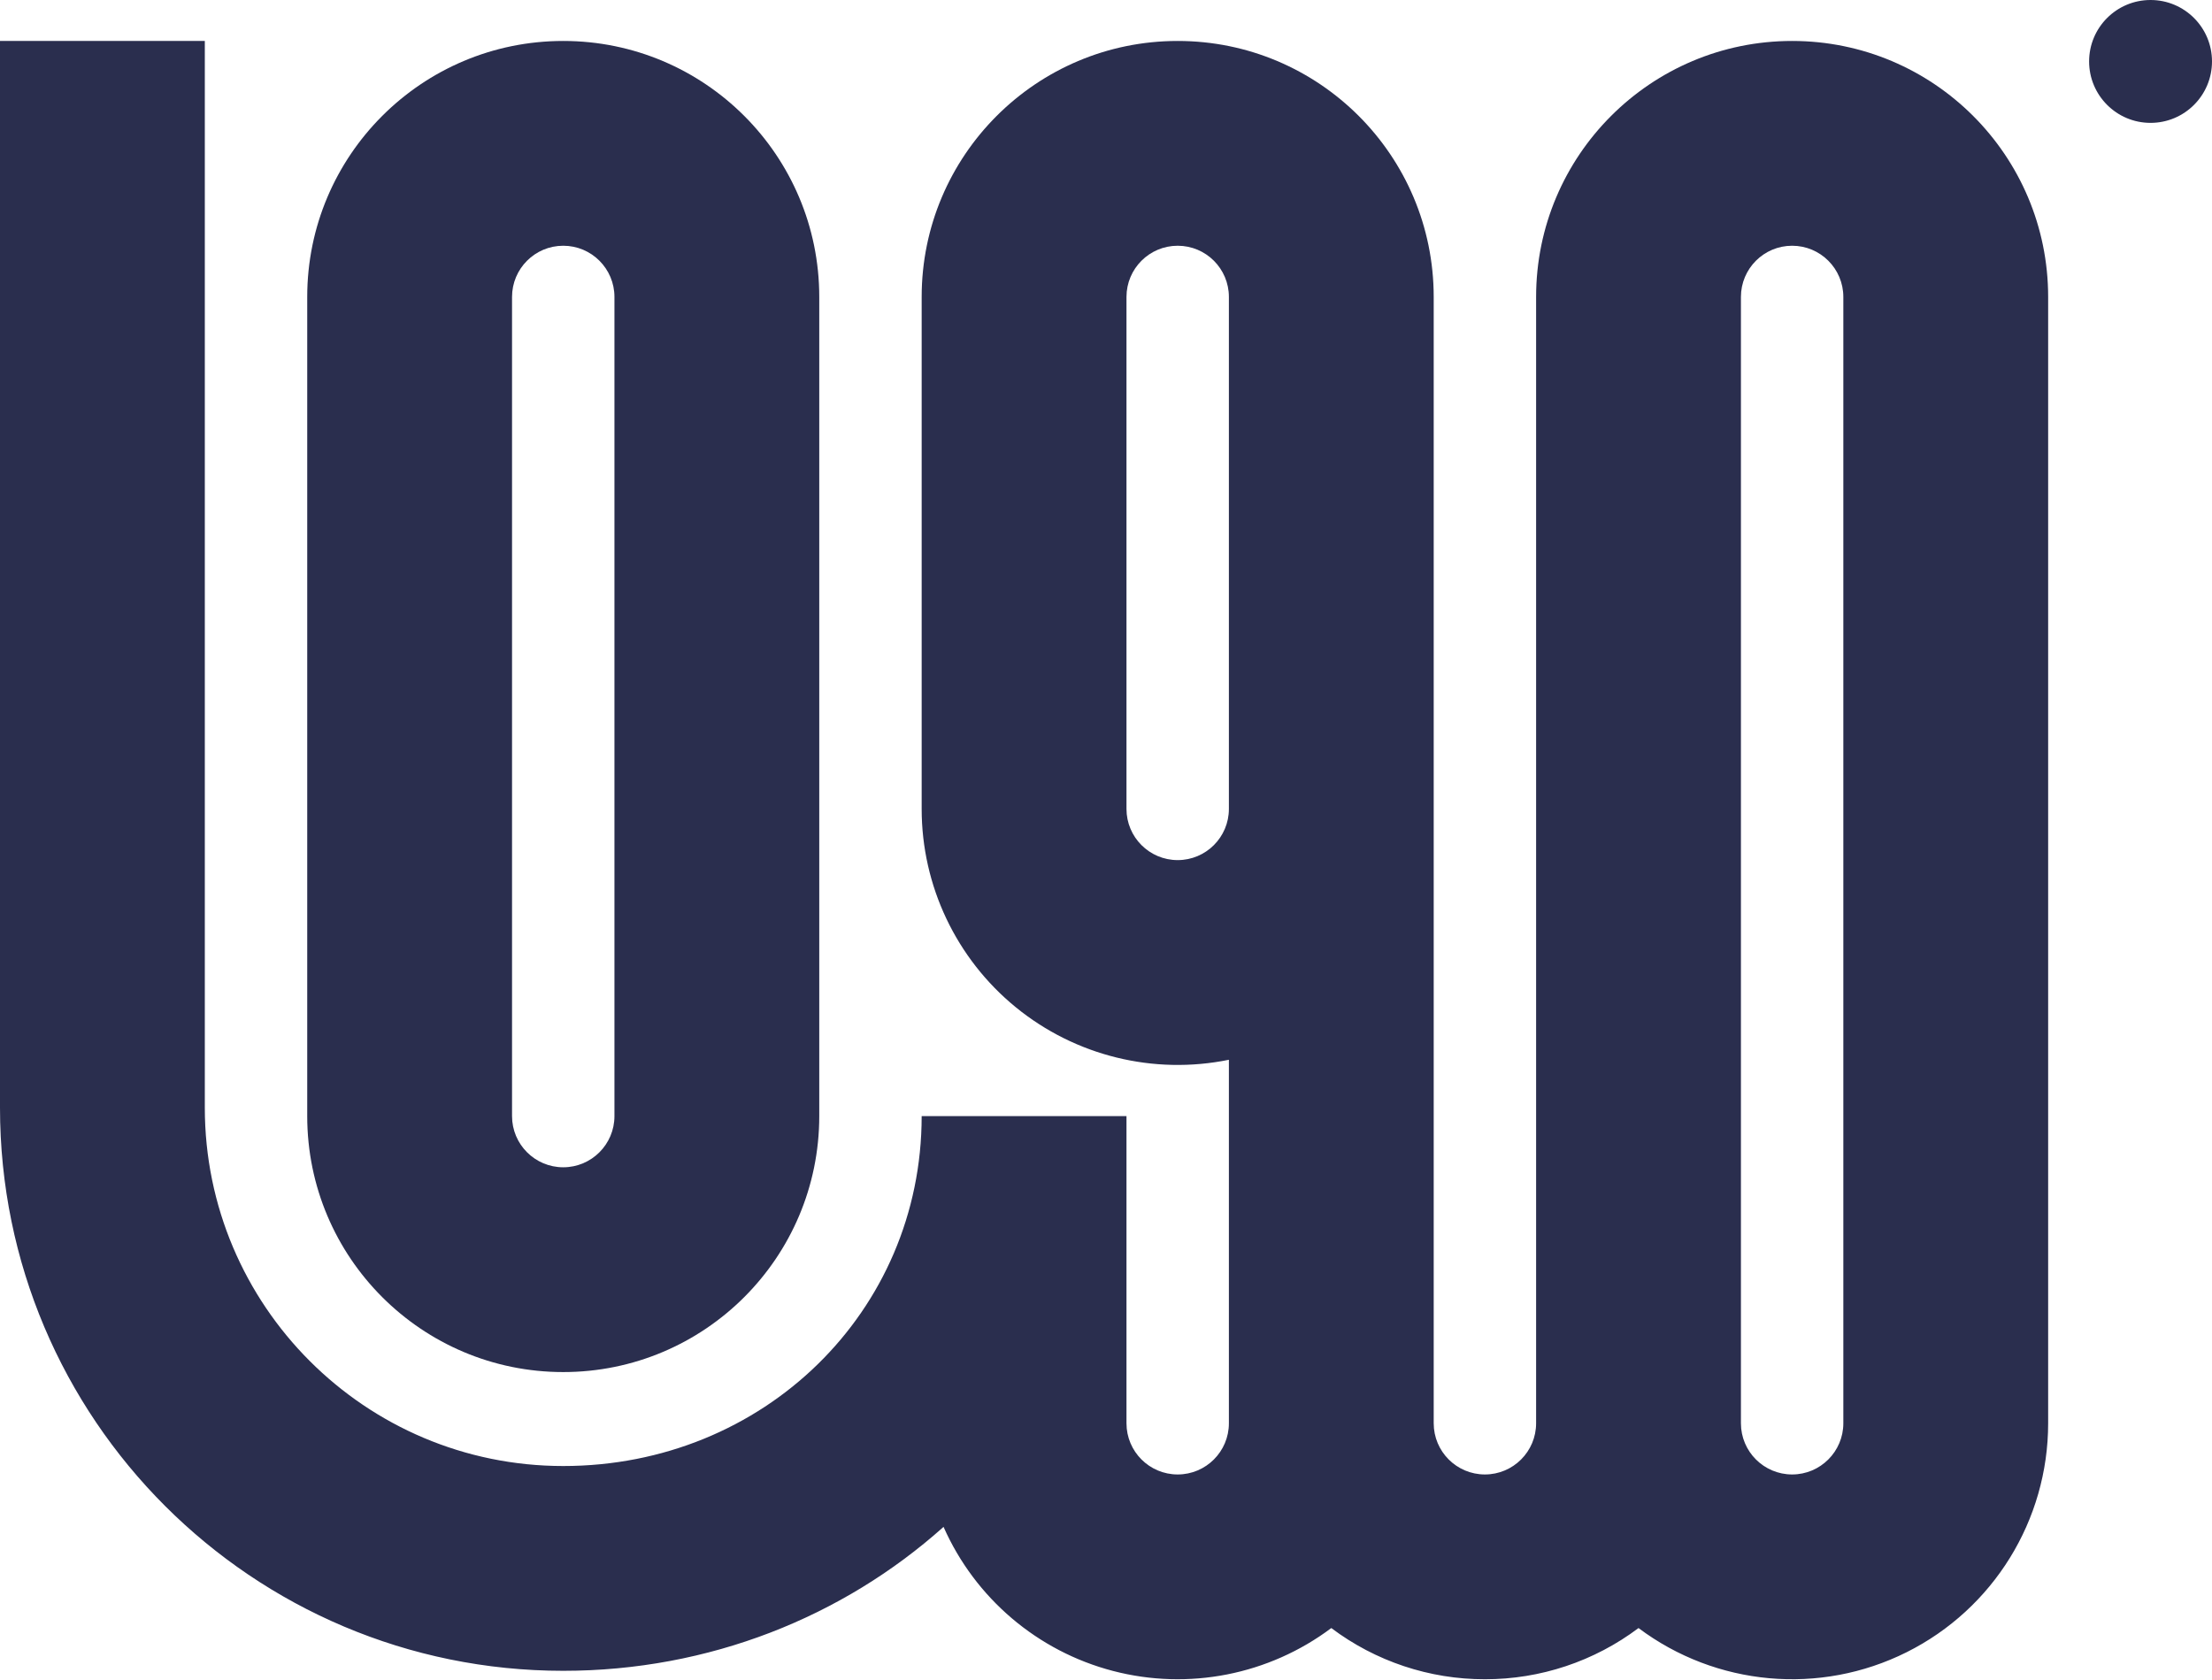
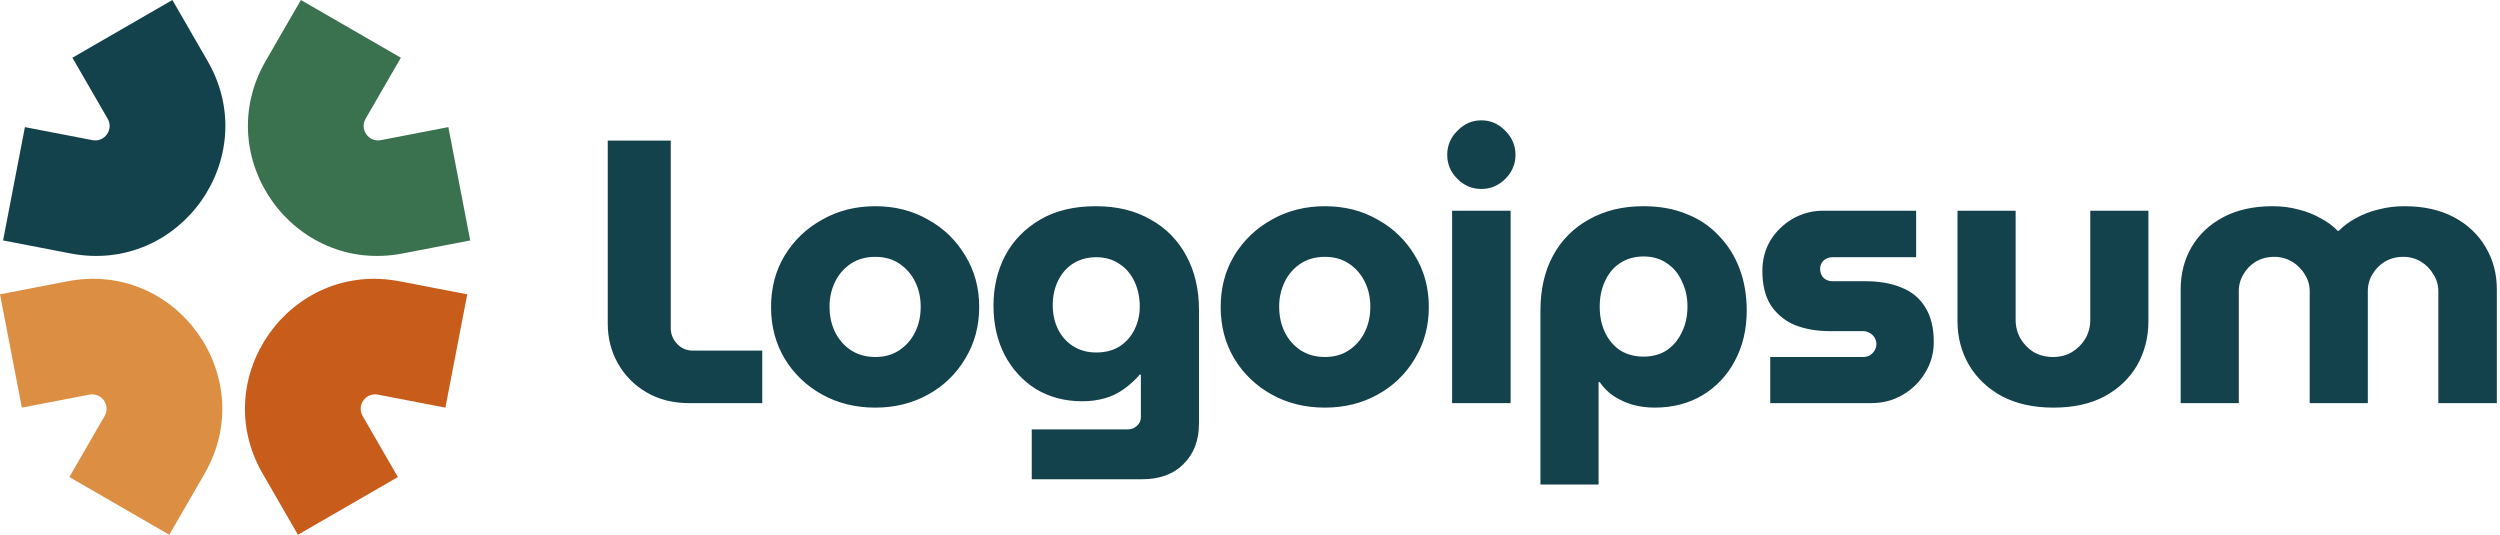
- <svg xmlns="http://www.w3.org/2000/svg" width="54" height="41" fill="none" viewBox="0 0 54 41">
-   <path fill="#2A2E4E" d="M54 1.5a1.5 1.5 0 1 1-3 0 1.5 1.5 0 0 1 3 0Z" />
-   <path fill="#2A2E4E" fill-rule="evenodd" d="M13.75 40.794C6.156 40.794 0 34.638 0 27.044V1h5v26.044a8.75 8.75 0 0 0 8.75 8.75c4.893 0 8.75-3.771 8.75-8.544h5v7.5a1.25 1.25 0 0 0 2.5 0v-8.875a6.25 6.25 0 0 1-7.5-6.125V7.25a6.25 6.25 0 1 1 12.5 0v27.5a1.25 1.25 0 1 0 2.5 0V7.25a6.25 6.25 0 1 1 12.5 0v27.5a6.25 6.25 0 0 1-10 5A6.222 6.222 0 0 1 36.25 41a6.222 6.222 0 0 1-3.75-1.25 6.251 6.251 0 0 1-9.466-2.47c-2.456 2.197-5.723 3.514-9.284 3.514Zm30-4.794c-.69 0-1.25-.56-1.25-1.25V7.25a1.25 1.25 0 1 1 2.5 0v27.5c0 .69-.56 1.25-1.25 1.25ZM30 19.75a1.25 1.25 0 0 1-2.5 0V7.25a1.25 1.25 0 1 1 2.5 0v12.5Z" clip-rule="evenodd" />
-   <path fill="#2A2E4E" fill-rule="evenodd" d="M7.5 27.25a6.25 6.25 0 1 0 12.5 0v-20a6.25 6.25 0 1 0-12.5 0v20Zm6.25 1.25c-.69 0-1.25-.56-1.25-1.25v-20a1.25 1.25 0 1 1 2.5 0v20c0 .69-.56 1.25-1.25 1.25Z" clip-rule="evenodd" />
+ <svg xmlns="http://www.w3.org/2000/svg" width="187" height="40" fill="none" viewBox="0 0 187 40">
+   <path fill="#3A724F" fill-rule="evenodd" d="M19.87 4.567 22.507 0l7.476 4.317-2.636 4.566c-.463.801.23 1.775 1.138 1.6l5.052-.975 1.635 8.477-5.052.974c-8.172 1.576-14.411-7.184-10.25-14.392Z" clip-rule="evenodd" />
+   <path fill="#DC8E43" fill-rule="evenodd" d="M15.302 35.433 12.665 40l-7.477-4.316 2.637-4.567c.463-.801-.23-1.775-1.139-1.6l-5.051.974L0 22.015l5.052-.974c8.172-1.576 14.41 7.184 10.25 14.392Z" clip-rule="evenodd" />
+   <path fill="#14424C" fill-rule="evenodd" d="M15.53 4.567 12.894 0 5.417 4.317l2.637 4.566c.462.801-.23 1.775-1.139 1.6l-5.052-.975L.23 17.985l5.051.974c8.173 1.576 14.412-7.184 10.25-14.392Z" clip-rule="evenodd" />
+   <path fill="#C85D1B" fill-rule="evenodd" d="M19.65 35.433 22.285 40l7.477-4.316-2.637-4.567c-.462-.801.23-1.775 1.139-1.6l5.051.974 1.635-8.476-5.052-.974c-8.172-1.576-14.41 7.184-10.25 14.392Z" clip-rule="evenodd" />
+   <path fill="#14424C" d="M163.114 30.153v-8.5c0-1.178.271-2.235.813-3.17.561-.954 1.356-1.702 2.385-2.245 1.029-.542 2.254-.813 3.675-.813a7.23 7.23 0 0 1 1.964.252c.599.15 1.141.365 1.627.645.505.262.935.58 1.291.954h.056a5.5 5.5 0 0 1 1.29-.954 6.772 6.772 0 0 1 1.656-.645 7.541 7.541 0 0 1 1.992-.252c1.421 0 2.646.27 3.675.813 1.028.543 1.823 1.29 2.384 2.245.562.935.842 1.991.842 3.17v8.5h-4.377v-8.36c0-.467-.121-.888-.364-1.262a2.663 2.663 0 0 0-.926-.954 2.508 2.508 0 0 0-1.347-.365c-.505 0-.963.122-1.374.365a2.654 2.654 0 0 0-.926.954 2.4 2.4 0 0 0-.337 1.262v8.36h-4.348v-8.36c0-.467-.122-.888-.365-1.262a2.585 2.585 0 0 0-.954-.954 2.508 2.508 0 0 0-1.347-.365c-.505 0-.963.122-1.374.365a2.654 2.654 0 0 0-.926.954 2.41 2.41 0 0 0-.337 1.262v8.36h-4.348ZM153.603 30.49c-1.477 0-2.759-.28-3.843-.842-1.066-.58-1.889-1.356-2.469-2.328-.58-.991-.87-2.086-.87-3.283v-8.276h4.349v8.164c0 .505.121.973.364 1.403.243.411.571.748.982 1.01.43.243.917.365 1.459.365.524 0 .991-.122 1.403-.365.43-.262.767-.599 1.01-1.01.243-.43.365-.898.365-1.403v-8.164h4.348v8.276c0 1.197-.281 2.292-.842 3.283-.561.972-1.374 1.749-2.44 2.328-1.048.561-2.32.842-3.816.842ZM132.414 30.153v-3.45h6.93c.187 0 .355-.038.505-.113.149-.093.271-.215.364-.364a.93.93 0 0 0 0-.982.9.9 0 0 0-.364-.337.934.934 0 0 0-.505-.14h-2.525c-.936 0-1.787-.15-2.553-.449a4.052 4.052 0 0 1-1.796-1.459c-.43-.673-.645-1.543-.645-2.609 0-.823.196-1.571.589-2.244a4.76 4.76 0 0 1 1.655-1.628 4.568 4.568 0 0 1 2.329-.617h6.929v3.479h-6.256a.97.97 0 0 0-.673.253.841.841 0 0 0-.253.617c0 .262.085.486.253.673a.97.97 0 0 0 .673.253h2.469c1.047 0 1.945.159 2.693.476.767.3 1.356.786 1.768 1.46.43.673.645 1.542.645 2.608 0 .842-.215 1.609-.645 2.3a4.613 4.613 0 0 1-1.684 1.656c-.692.412-1.477.617-2.356.617h-7.547ZM122.94 15.425c1.216 0 2.291.196 3.226.589a6.41 6.41 0 0 1 2.413 1.627 6.993 6.993 0 0 1 1.543 2.469c.355.935.533 1.973.533 3.114 0 1.421-.299 2.684-.898 3.787a6.471 6.471 0 0 1-2.412 2.553c-1.029.617-2.226.926-3.591.926-.58 0-1.132-.075-1.656-.224a5.312 5.312 0 0 1-1.402-.646 3.9 3.9 0 0 1-1.038-1.038h-.085v7.66h-4.348V23.223c0-1.59.318-2.965.954-4.124a6.666 6.666 0 0 1 2.693-2.694c1.16-.654 2.516-.981 4.068-.981Zm0 3.759c-.673 0-1.262.168-1.767.505-.487.318-.861.767-1.123 1.347-.261.56-.392 1.197-.392 1.907 0 .711.131 1.347.392 1.908.262.561.636 1.01 1.123 1.347.505.318 1.094.477 1.767.477.673 0 1.253-.16 1.739-.477a3.297 3.297 0 0 0 1.123-1.347c.28-.561.42-1.197.42-1.908 0-.71-.14-1.346-.42-1.907-.262-.58-.636-1.03-1.123-1.347-.486-.337-1.066-.505-1.739-.505ZM108.617 30.153V15.761h4.377v14.392h-4.377Zm2.188-16.019c-.692 0-1.29-.252-1.795-.757-.505-.505-.758-1.104-.758-1.796s.253-1.29.758-1.795c.505-.524 1.103-.786 1.795-.786s1.291.262 1.796.786c.505.505.757 1.103.757 1.795s-.252 1.29-.757 1.796c-.505.505-1.104.757-1.796.757ZM99.105 30.49c-1.477 0-2.805-.327-3.984-.982a7.462 7.462 0 0 1-2.805-2.693c-.673-1.141-1.01-2.422-1.01-3.844 0-1.44.337-2.721 1.01-3.843a7.462 7.462 0 0 1 2.805-2.693c1.179-.674 2.507-1.01 3.984-1.01 1.478 0 2.796.336 3.956 1.01a7.25 7.25 0 0 1 2.777 2.693c.692 1.122 1.038 2.403 1.038 3.843 0 1.422-.346 2.703-1.038 3.844a7.25 7.25 0 0 1-2.777 2.693c-1.178.655-2.497.982-3.956.982Zm0-3.787c.692 0 1.291-.169 1.796-.505a3.424 3.424 0 0 0 1.178-1.347c.281-.561.421-1.197.421-1.908 0-.692-.14-1.318-.421-1.88a3.423 3.423 0 0 0-1.178-1.346c-.505-.337-1.104-.505-1.796-.505s-1.3.168-1.823.505a3.428 3.428 0 0 0-1.179 1.347 4.144 4.144 0 0 0-.42 1.88c0 .71.14 1.346.42 1.907a3.43 3.43 0 0 0 1.179 1.347c.523.336 1.131.505 1.823.505ZM77.174 35.849v-3.732h7.181c.281 0 .515-.093.702-.28a.83.83 0 0 0 .28-.646v-3.17h-.084a6.59 6.59 0 0 1-1.206 1.094c-.412.3-.88.524-1.403.674a6.023 6.023 0 0 1-1.711.224c-1.272 0-2.413-.3-3.423-.898-.991-.617-1.777-1.468-2.357-2.553-.56-1.084-.841-2.319-.841-3.703 0-1.365.29-2.609.87-3.731.598-1.122 1.468-2.02 2.609-2.693 1.14-.674 2.534-1.01 4.18-1.01 1.571 0 2.927.327 4.068.982a6.624 6.624 0 0 1 2.693 2.72c.636 1.16.954 2.526.954 4.097v8.416c0 1.29-.383 2.31-1.15 3.058-.748.767-1.786 1.15-3.114 1.15h-8.248Zm4.825-9.483c.673 0 1.253-.15 1.74-.449a3.18 3.18 0 0 0 1.121-1.262 3.834 3.834 0 0 0 .393-1.74c0-.673-.13-1.29-.392-1.851-.262-.561-.636-1.001-1.123-1.319-.486-.337-1.066-.505-1.74-.505-.654 0-1.234.159-1.739.477-.486.318-.86.748-1.122 1.29-.261.543-.392 1.15-.392 1.824 0 .655.13 1.253.392 1.796.262.523.636.944 1.123 1.262.504.318 1.084.477 1.739.477ZM65.473 30.49c-1.477 0-2.805-.327-3.983-.982a7.46 7.46 0 0 1-2.806-2.693c-.673-1.141-1.01-2.422-1.01-3.844 0-1.44.337-2.721 1.01-3.843a7.46 7.46 0 0 1 2.806-2.693c1.178-.674 2.506-1.01 3.983-1.01 1.478 0 2.796.336 3.956 1.01a7.252 7.252 0 0 1 2.777 2.693c.692 1.122 1.038 2.403 1.038 3.843 0 1.422-.346 2.703-1.038 3.844a7.252 7.252 0 0 1-2.777 2.693c-1.178.655-2.497.982-3.956.982Zm0-3.787c.692 0 1.29-.169 1.796-.505a3.43 3.43 0 0 0 1.178-1.347c.28-.561.42-1.197.42-1.908 0-.692-.14-1.318-.42-1.88a3.429 3.429 0 0 0-1.178-1.346c-.505-.337-1.104-.505-1.796-.505s-1.3.168-1.823.505a3.428 3.428 0 0 0-1.179 1.347 4.145 4.145 0 0 0-.42 1.88c0 .71.14 1.346.42 1.907a3.43 3.43 0 0 0 1.179 1.347c.523.336 1.131.505 1.823.505ZM51.547 30.153c-1.216 0-2.282-.27-3.198-.813a5.763 5.763 0 0 1-2.132-2.16c-.505-.898-.758-1.89-.758-2.974V10.515h4.713v14.027c0 .45.16.842.477 1.179.318.336.71.505 1.178.505h5.19v3.927h-5.47Z" />
</svg>
